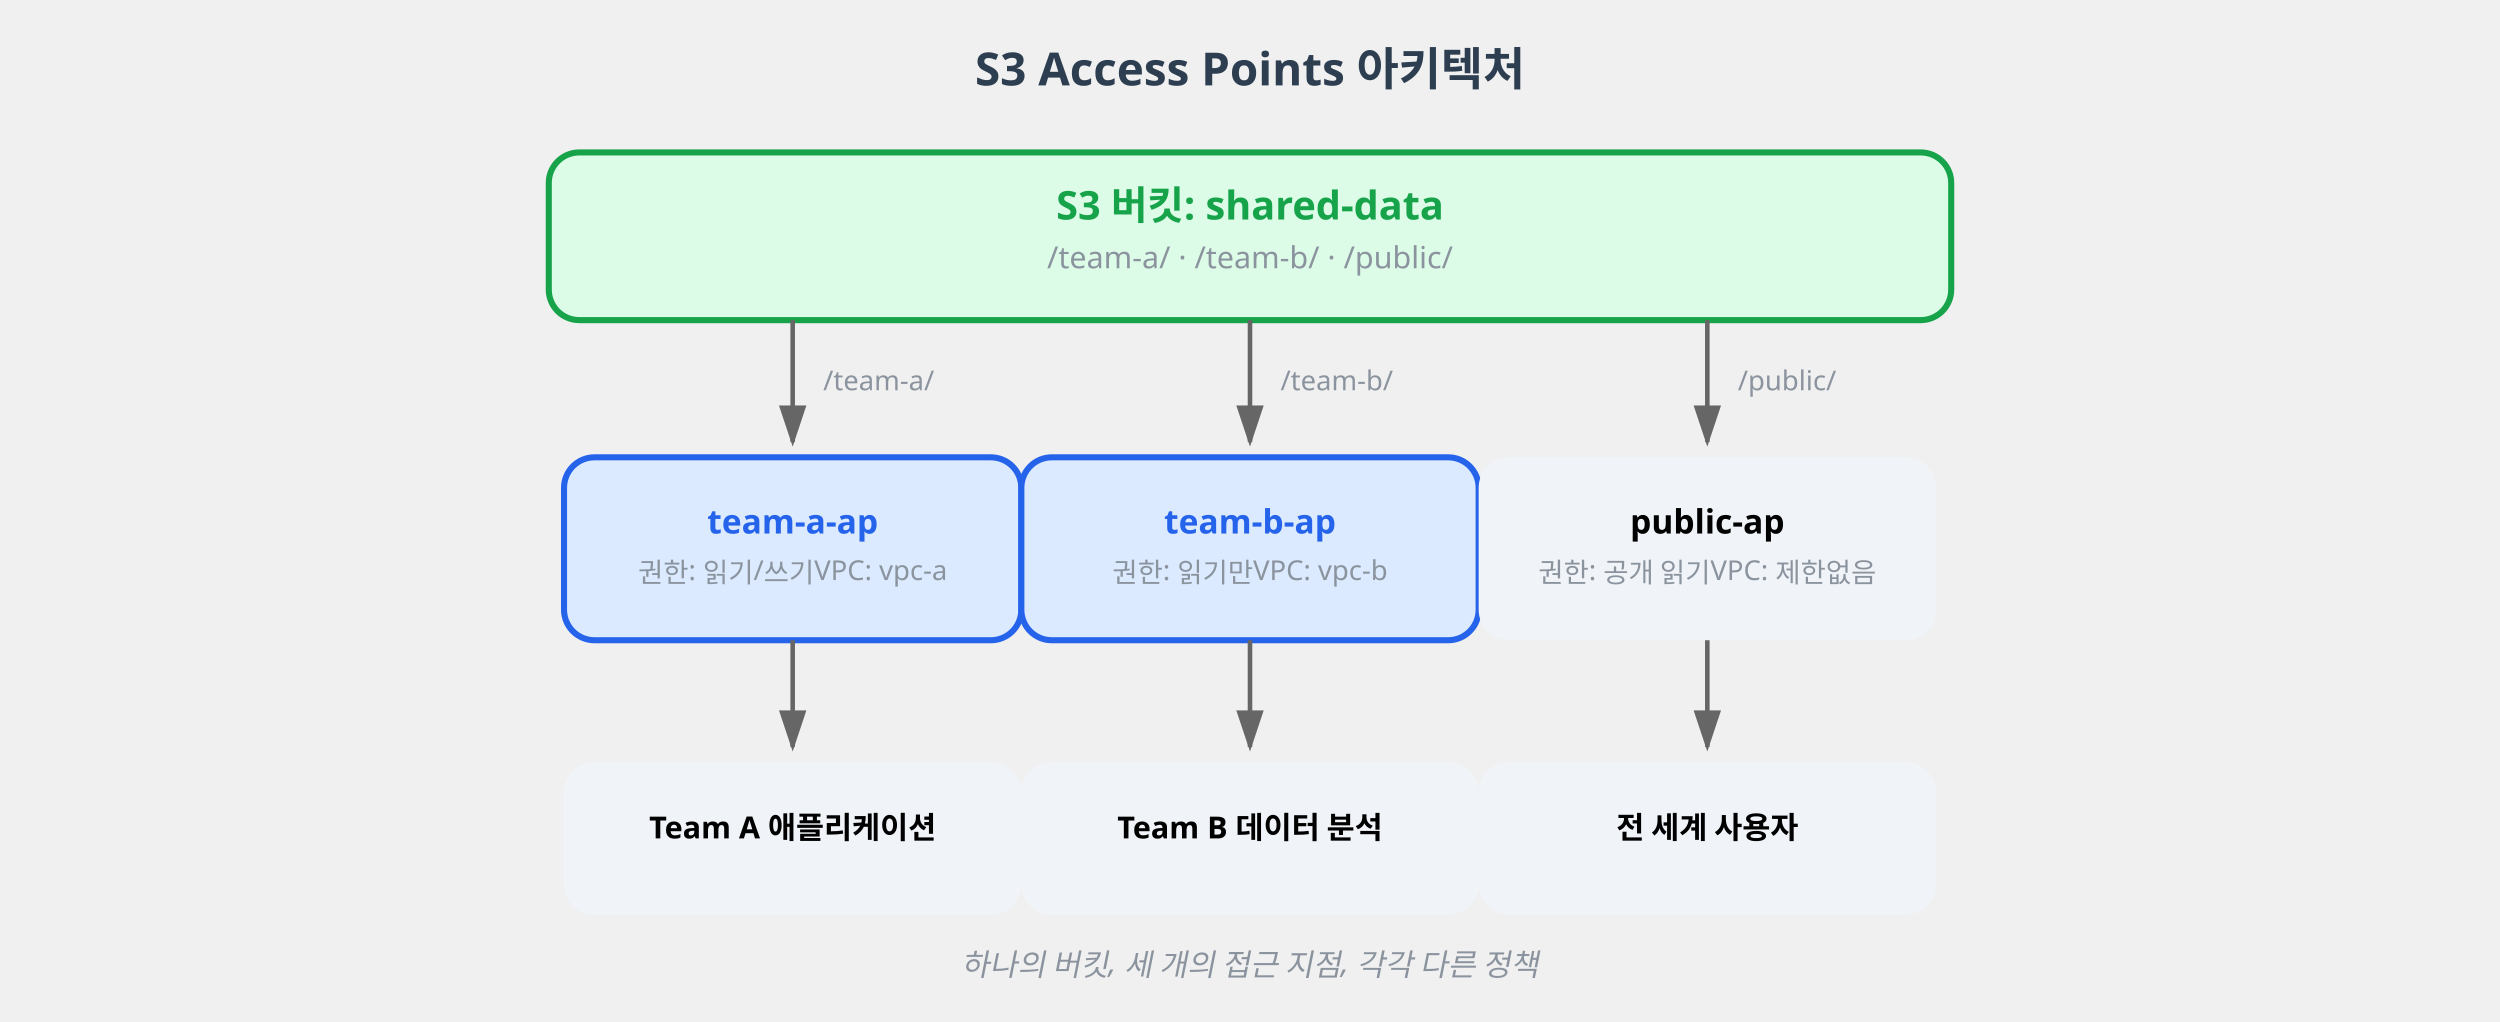
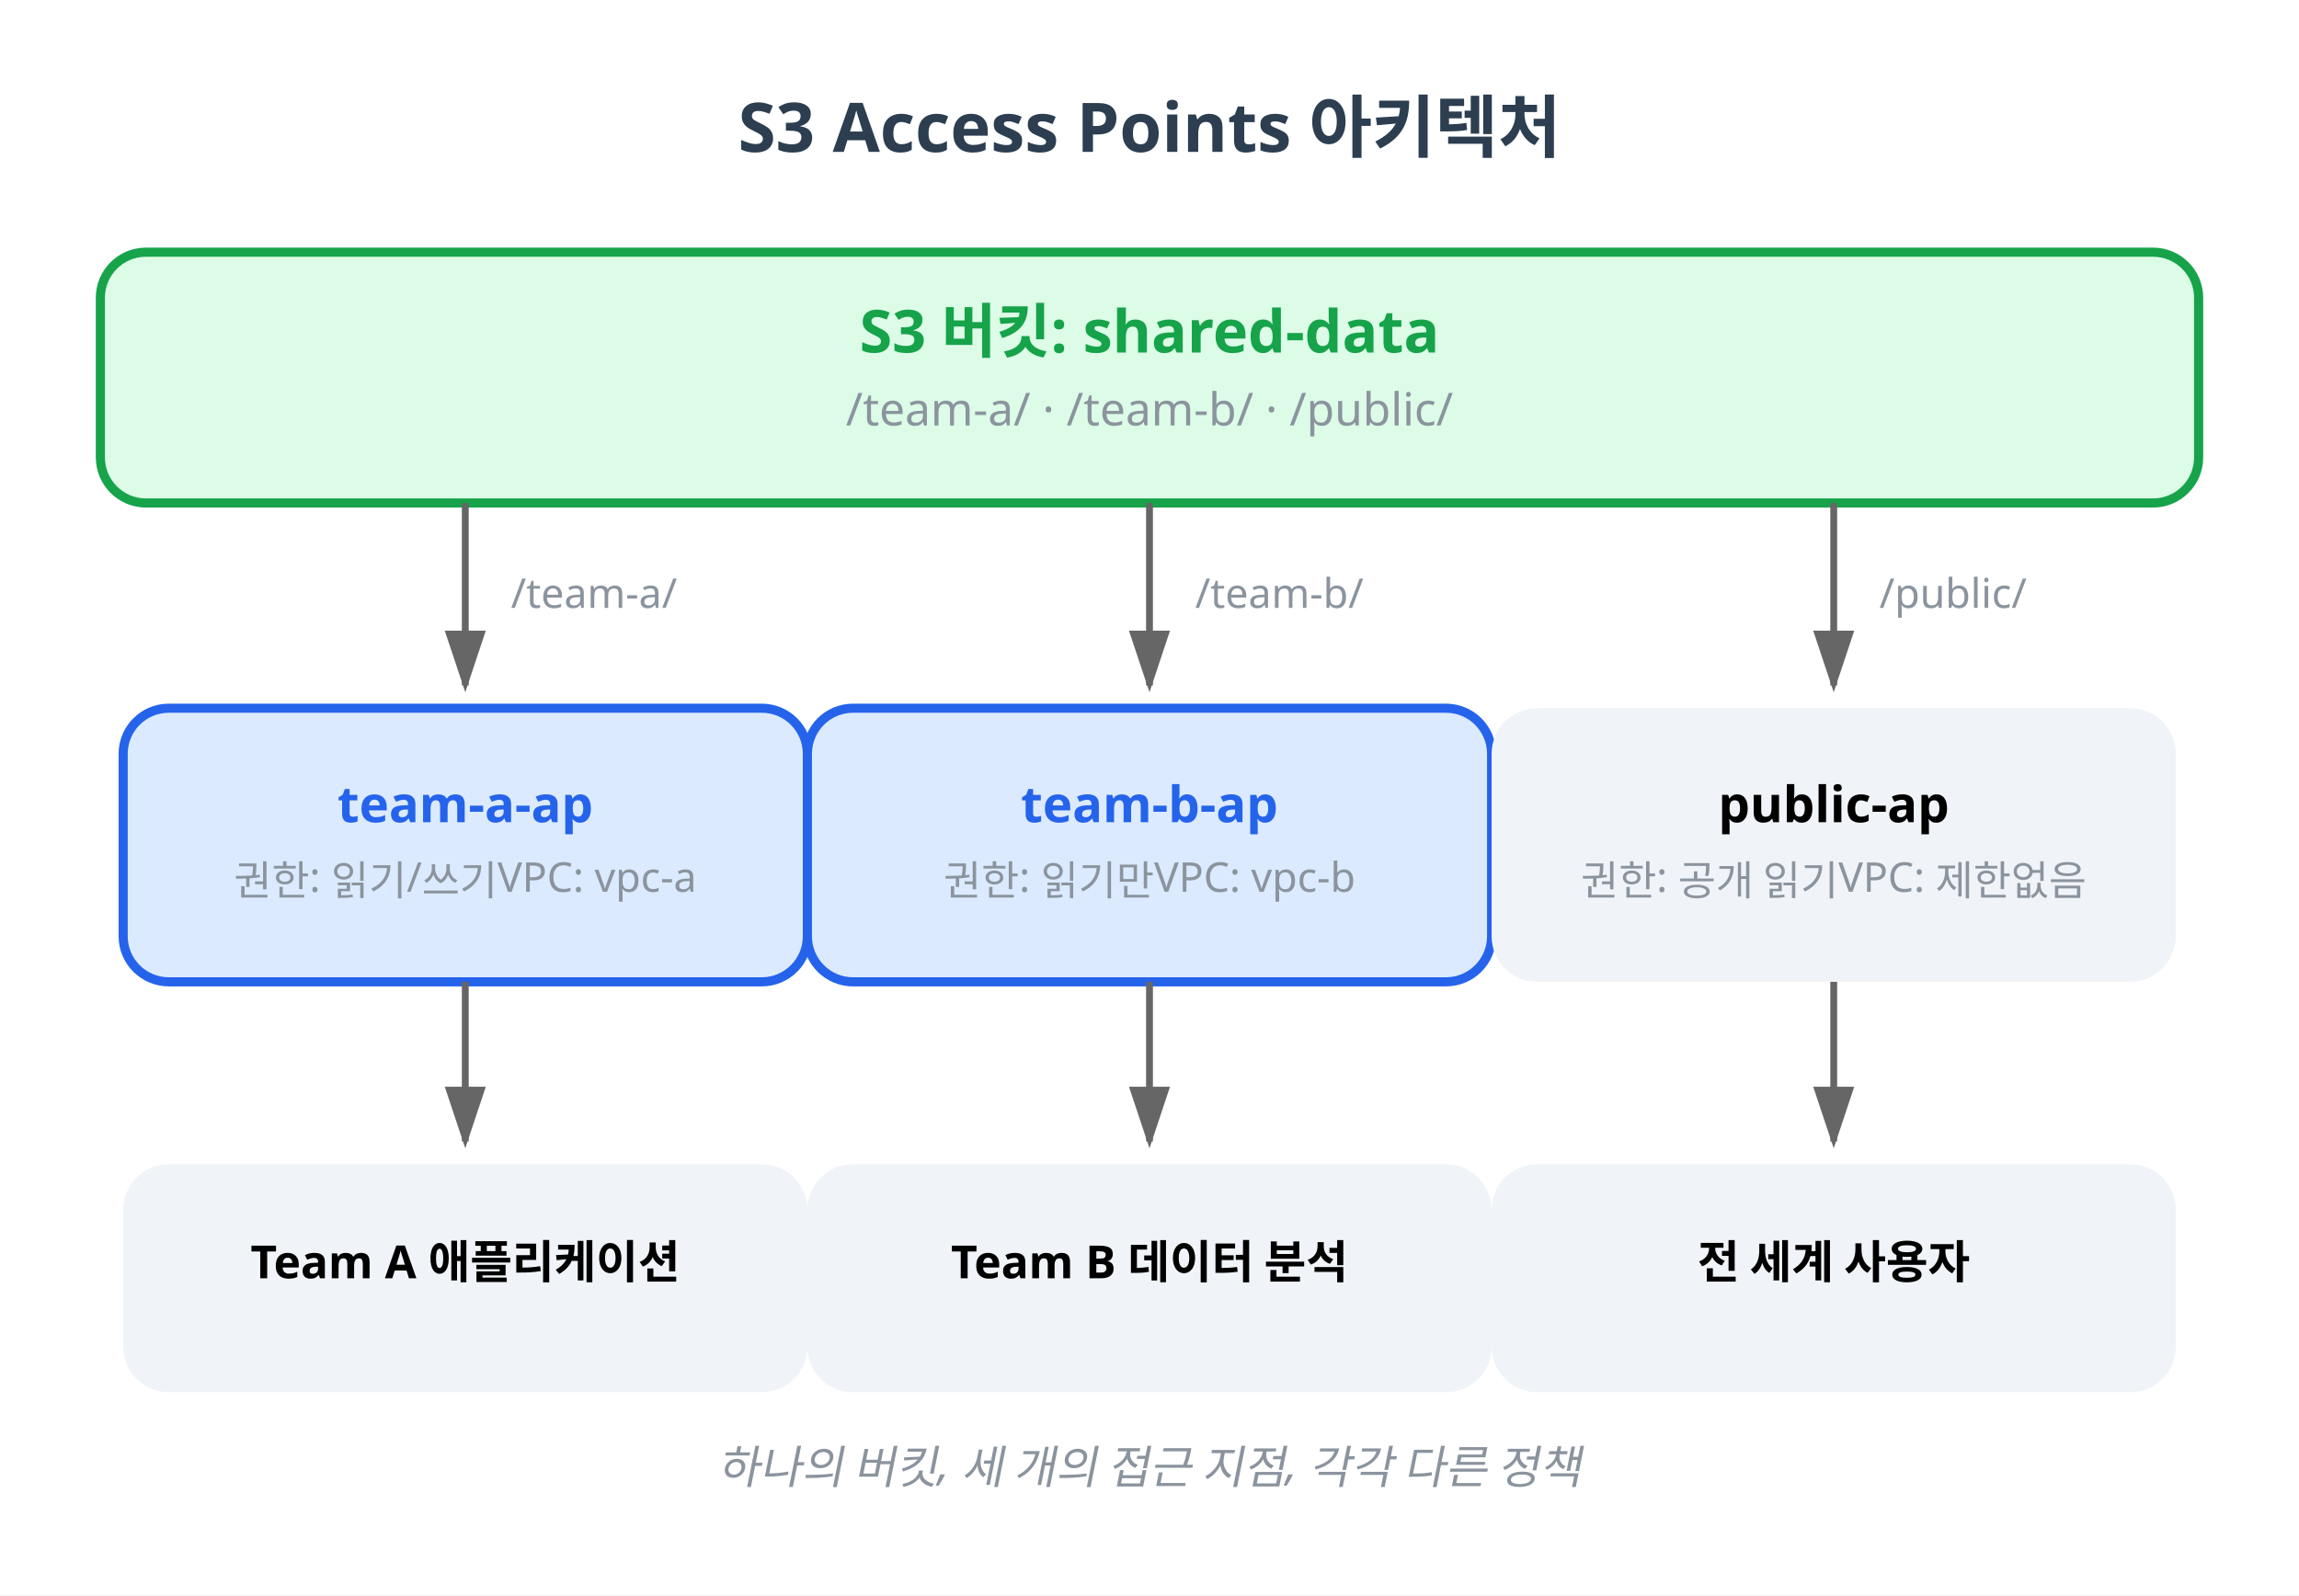
- <svg xmlns="http://www.w3.org/2000/svg" viewBox="0 0 820 335" font-family="'Segoe UI','Noto Sans KR',system-ui,sans-serif">
+ <svg xmlns="http://www.w3.org/2000/svg" width="504" viewBox="158 -5.3 504 349.8" font-family="'Segoe UI','Noto Sans KR',system-ui,sans-serif">
+   <style>text{font-family:'Noto Sans KR', 'Apple SD Gothic Neo', 'Malgun Gothic', system-ui, sans-serif;}</style>
+   <rect x="158" y="-5.3" width="504" height="349.8" fill="#ffffff" />
  <defs>
    <marker id="ah-666" markerWidth="10" markerHeight="10" refX="8" refY="3" orient="auto" markerUnits="strokeWidth">
      <path d="M0,0 L0,6 L9,3 z" fill="#666666" />
    </marker>
    <marker id="ah-2563eb" markerWidth="10" markerHeight="10" refX="8" refY="3" orient="auto" markerUnits="strokeWidth">
      <path d="M0,0 L0,6 L9,3 z" fill="#2563eb" />
    </marker>
    <marker id="ah-16a34a" markerWidth="10" markerHeight="10" refX="8" refY="3" orient="auto" markerUnits="strokeWidth">
      <path d="M0,0 L0,6 L9,3 z" fill="#16a34a" />
    </marker>
  </defs>
  <text x="410" y="28" font-size="15" font-weight="700" fill="#2c3e50" text-anchor="middle">S3 Access Points 아키텍처</text>
  <rect x="180" y="50" width="460" height="55" rx="10" fill="#dcfce7" stroke="#16a34a" stroke-width="2" />
  <text x="410" y="72" font-size="13" font-weight="700" fill="#16a34a" text-anchor="middle">S3 버킷: shared-data</text>
  <text x="410" y="88" font-size="10" fill="#8b949e" text-anchor="middle">/team-a/  ·  /team-b/  ·  /public/</text>
  <line x1="260" y1="105" x2="260" y2="145" stroke="#666666" stroke-width="1.5" marker-end="url(#ah-666)" />
  <text x="270" y="128" font-size="9" fill="#8b949e">/team-a/</text>
  <line x1="410" y1="105" x2="410" y2="145" stroke="#666666" stroke-width="1.5" marker-end="url(#ah-666)" />
  <text x="420" y="128" font-size="9" fill="#8b949e">/team-b/</text>
  <line x1="560" y1="105" x2="560" y2="145" stroke="#666666" stroke-width="1.5" marker-end="url(#ah-666)" />
  <text x="570" y="128" font-size="9" fill="#8b949e">/public/</text>
  <rect x="185" y="150" width="150" height="60" rx="10" fill="#dbeafe" stroke="#2563eb" stroke-width="2" />
  <text x="260" y="175" font-size="11" font-weight="700" fill="#2563eb" text-anchor="middle">team-a-ap</text>
  <text x="260" y="191" font-size="9" fill="#8b949e" text-anchor="middle">권한: 읽기/쓰기
VPC: vpc-a</text>
  <rect x="335" y="150" width="150" height="60" rx="10" fill="#dbeafe" stroke="#2563eb" stroke-width="2" />
  <text x="410" y="175" font-size="11" font-weight="700" fill="#2563eb" text-anchor="middle">team-b-ap</text>
  <text x="410" y="191" font-size="9" fill="#8b949e" text-anchor="middle">권한: 읽기만
VPC: vpc-b</text>
  <rect x="485" y="150" width="150" height="60" rx="10" fill="#f0f4f8" stroke="#666666666" stroke-width="2" />
  <text x="560" y="175" font-size="11" font-weight="700" fill="#666666666" text-anchor="middle">public-ap</text>
  <text x="560" y="191" font-size="9" fill="#8b949e" text-anchor="middle">권한: 공개 읽기
VPC: 제한없음</text>
  <line x1="260" y1="210" x2="260" y2="245" stroke="#666666" stroke-width="1.5" marker-end="url(#ah-666)" />
  <line x1="410" y1="210" x2="410" y2="245" stroke="#666666" stroke-width="1.5" marker-end="url(#ah-666)" />
  <line x1="560" y1="210" x2="560" y2="245" stroke="#666666" stroke-width="1.5" marker-end="url(#ah-666)" />
  <rect x="185" y="250" width="150" height="50" rx="10" fill="#f0f4f8" stroke="#666666666" stroke-width="2" />
  <text x="260" y="275" font-size="10" font-weight="700" fill="#666666666" text-anchor="middle">Team A 애플리케이션</text>
  <rect x="335" y="250" width="150" height="50" rx="10" fill="#f0f4f8" stroke="#666666666" stroke-width="2" />
  <text x="410" y="275" font-size="10" font-weight="700" fill="#666666666" text-anchor="middle">Team B 데이터 분석</text>
  <rect x="485" y="250" width="150" height="50" rx="10" fill="#f0f4f8" stroke="#666666666" stroke-width="2" />
  <text x="560" y="275" font-size="10" font-weight="700" fill="#666666666" text-anchor="middle">전 세계 사용자</text>
  <text x="410" y="320" font-size="10" fill="#8b949e" text-anchor="middle" font-style="italic">하나의 버킷, 세 개의 접근 지점, 각각 다른 정책</text>
</svg>
